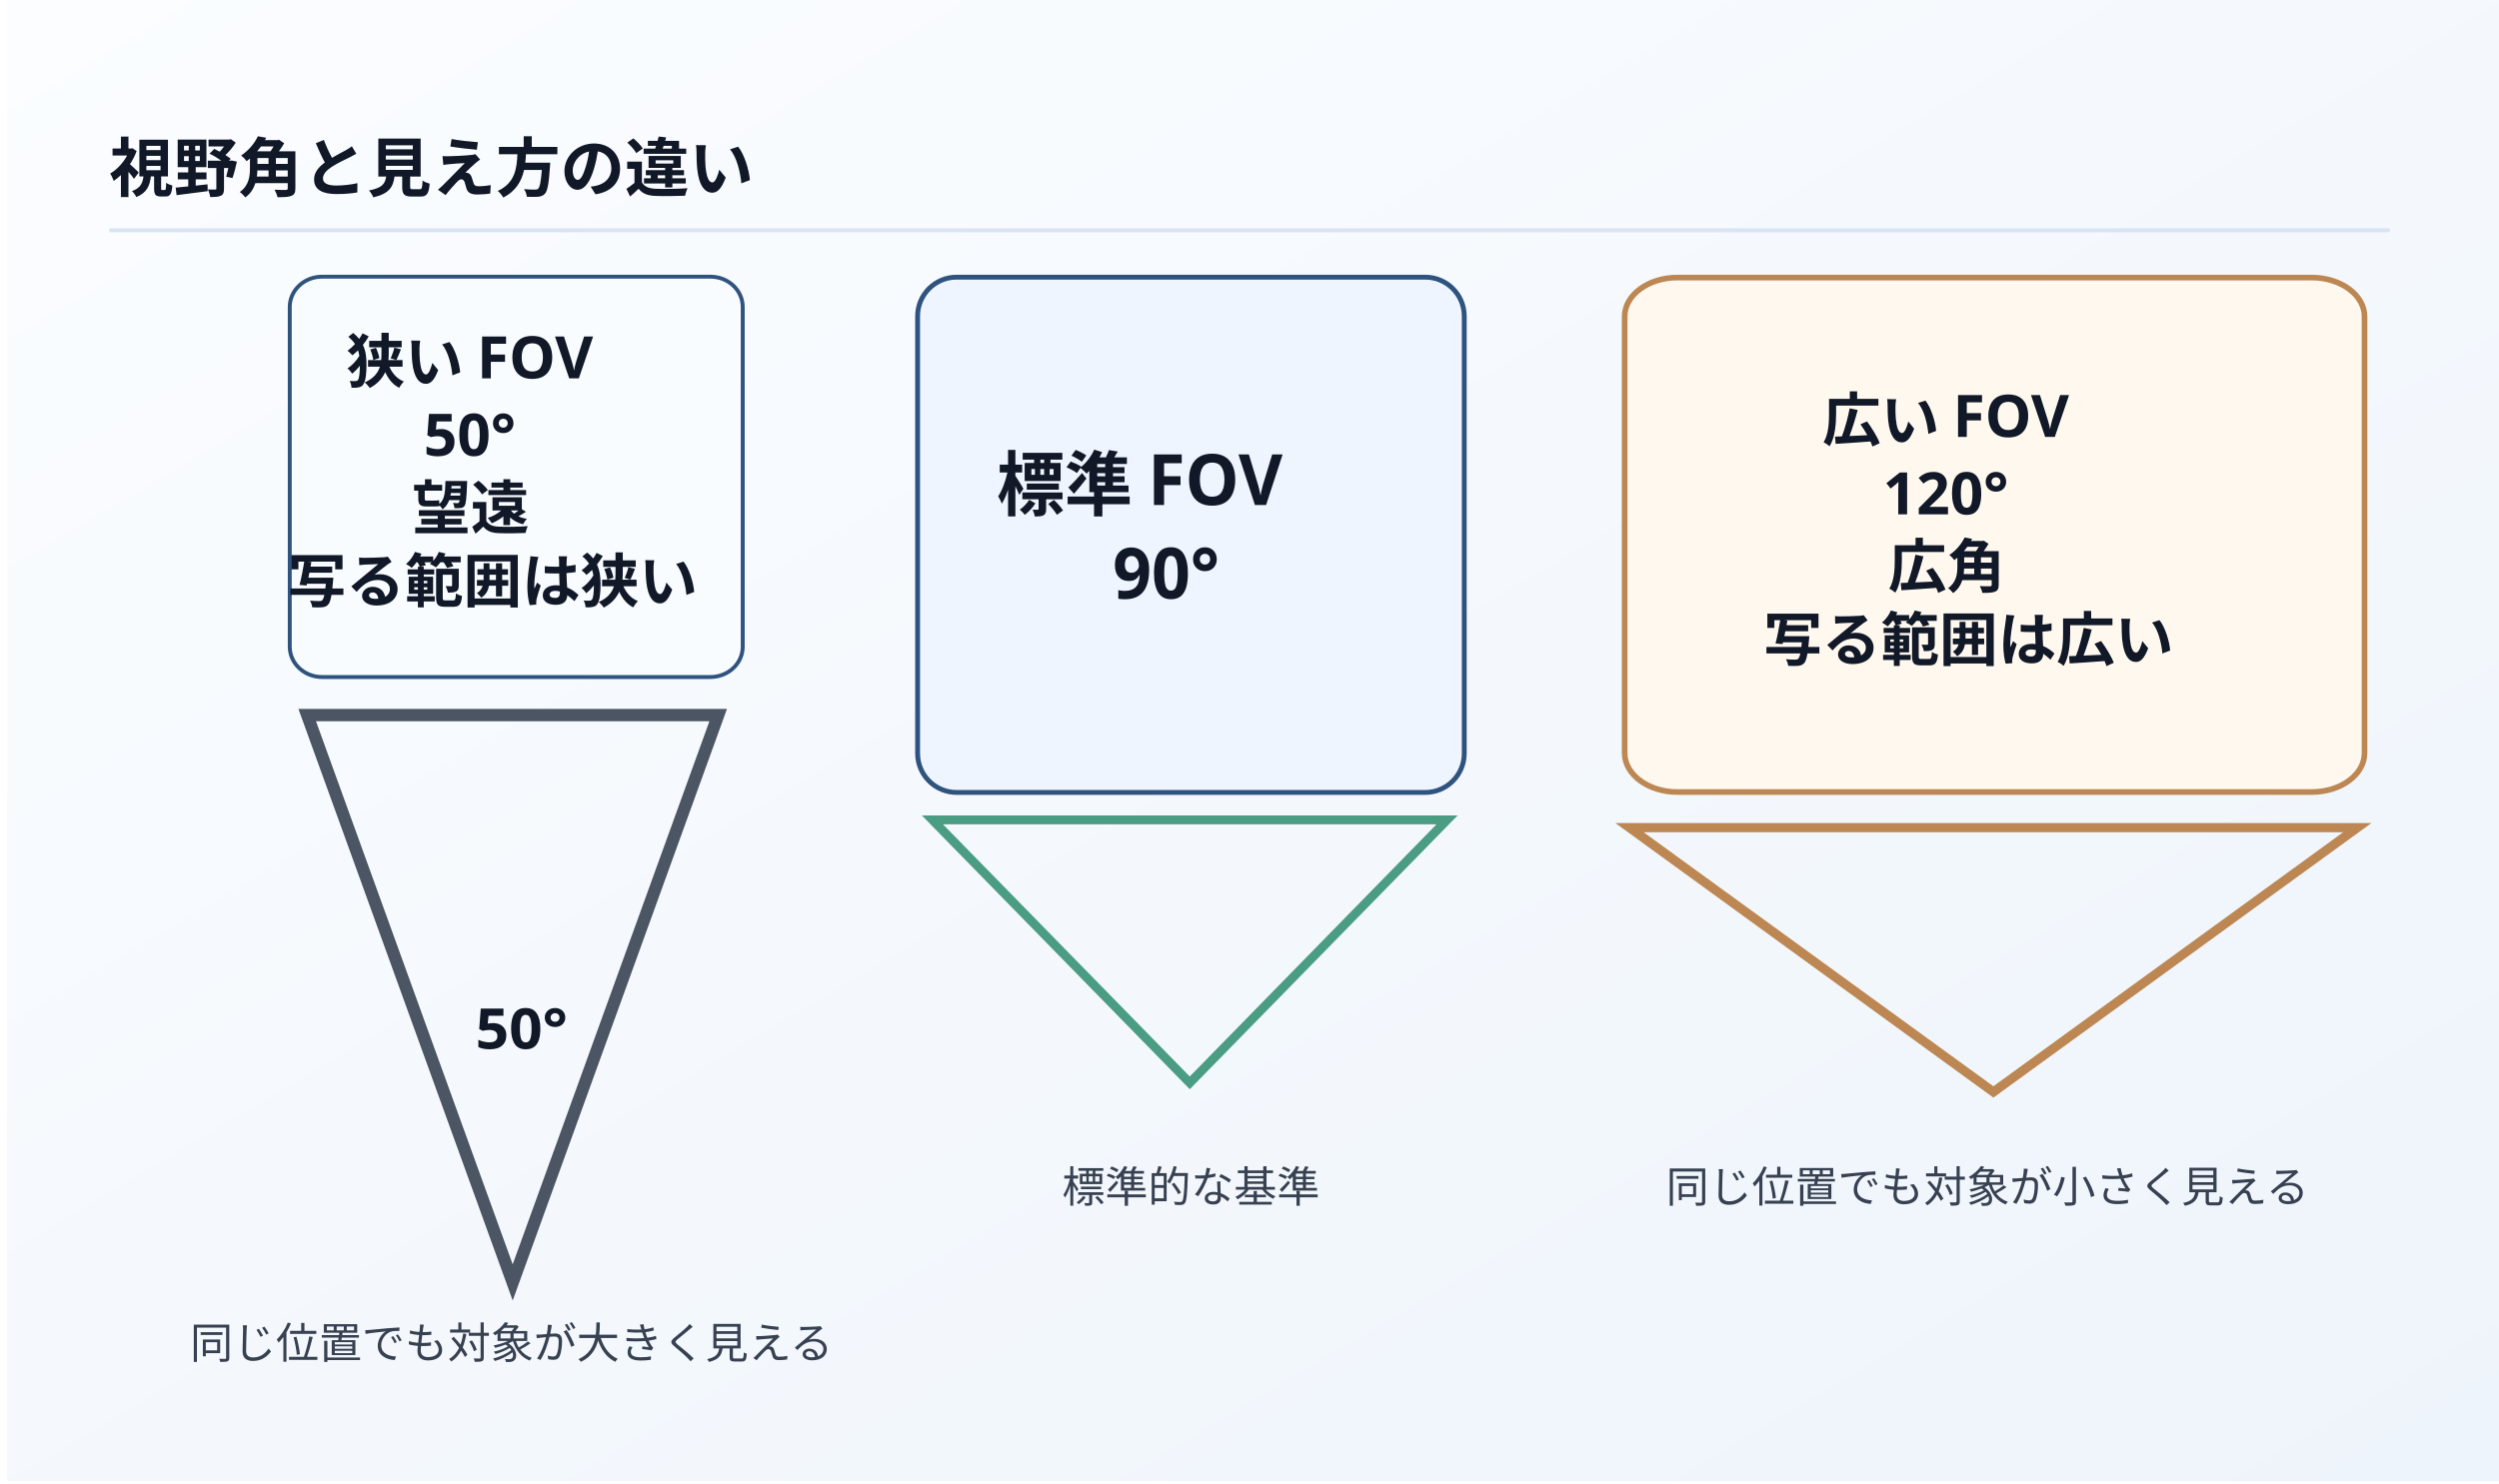
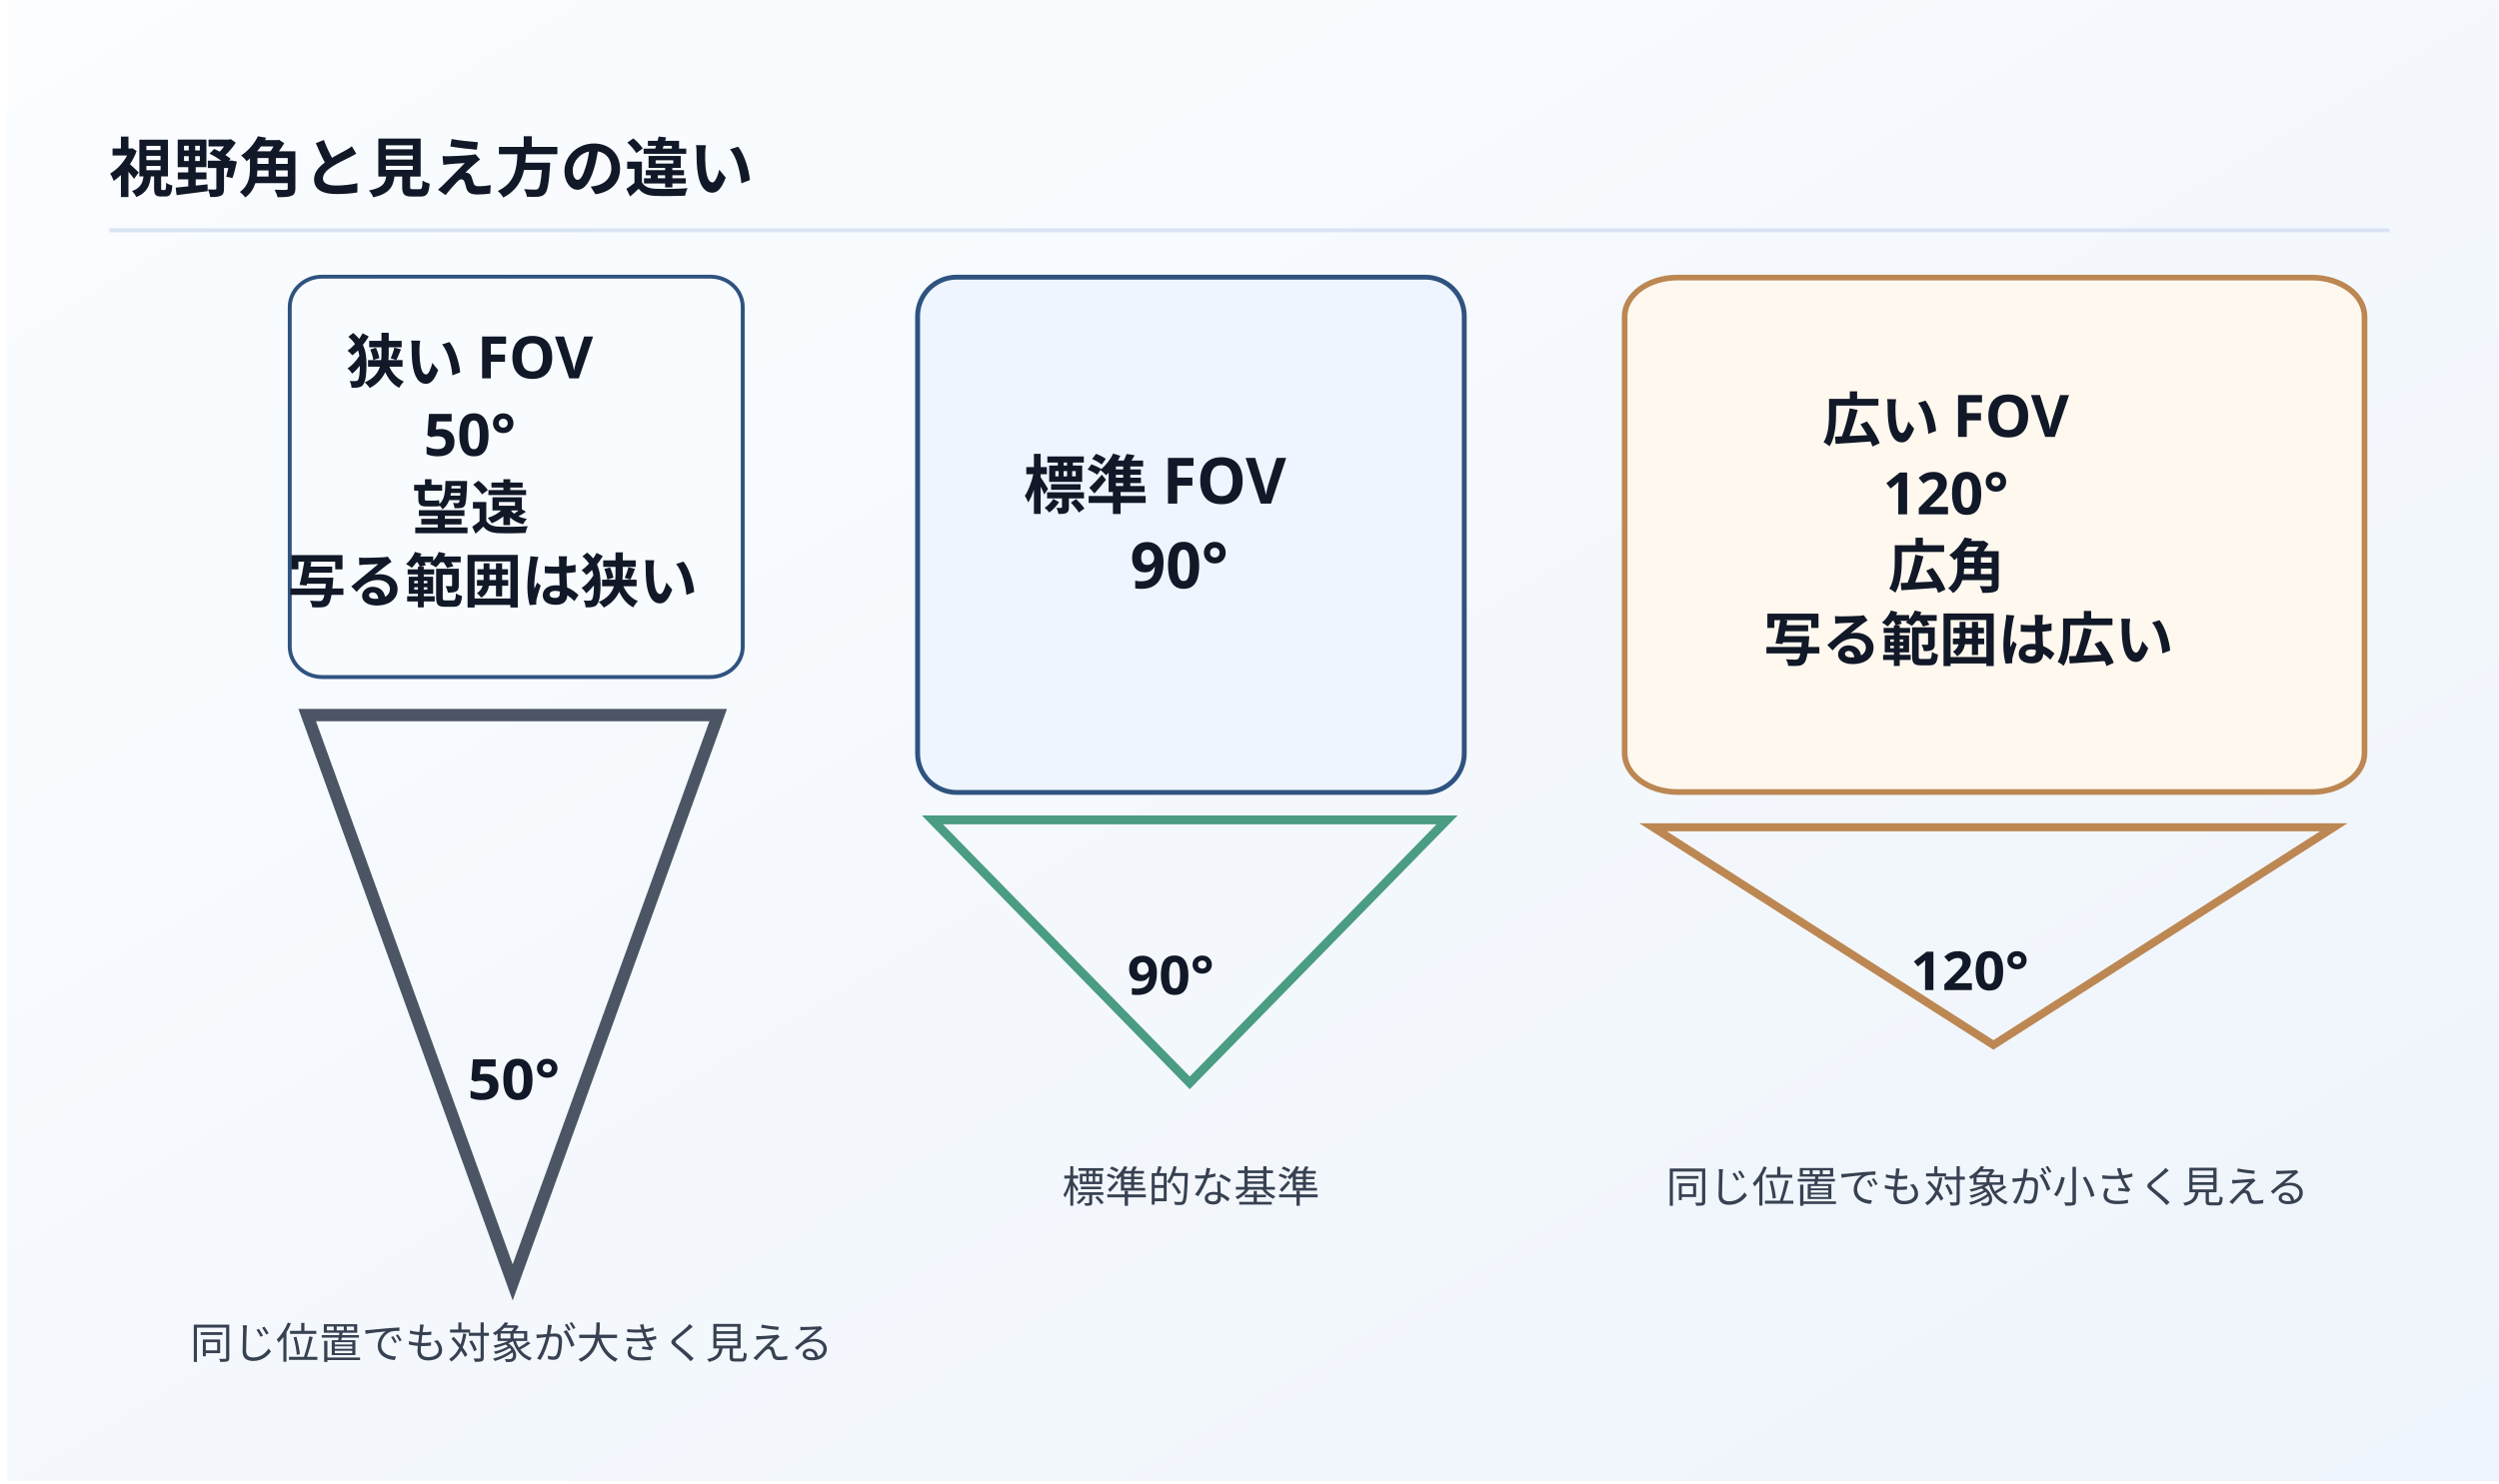
<svg xmlns="http://www.w3.org/2000/svg" width="1280" height="760" viewBox="0 0 1280 760" role="img" aria-label="視野角と見え方の違い" version="1.1" id="svg17">
  <defs id="defs2">
    <linearGradient id="bg" x1="0" y1="0" x2="986.306" y2="986.306" gradientTransform="matrix(1.297771,0,0,0.7705517,3.63566,-1.211887)" gradientUnits="userSpaceOnUse">
      <stop offset="0%" stop-color="#fbfdff" id="stop1" />
      <stop offset="100%" stop-color="#eef4fb" id="stop2" />
    </linearGradient>
    <marker id="arrow" viewBox="0 0 10 10" refX="8.4" refY="5" markerWidth="4.1" markerHeight="4.1" orient="auto-start-reverse">
      <path d="M 0 0 L 10 5 L 0 10 z" fill="context-stroke" id="path2" />
    </marker>
  </defs>
  <rect width="1280" height="760" fill="url(#bg)" id="rect2" style="fill:url(#bg)" x="3.636" y="-1.212" />
  <text x="56" y="98" text-anchor="start" font-size="33" font-weight="700" fill="#111827" font-family="'Segoe UI', 'Hiragino Sans', 'Yu Gothic UI', sans-serif" id="text2">
    <tspan x="56" dy="0" id="tspan2">視野角と見え方の違い</tspan>
  </text>
  <line x1="56" y1="118" x2="1224" y2="118" stroke="#d8e3f4" stroke-width="2" id="line2" />
  <rect x="148.414" y="141.753" width="232.019" height="205.112" rx="16.573" ry="15.539" fill="#f9fcff" stroke="#2f537f" stroke-width="2.006" id="rect3" />
  <text x="262" y="256" text-anchor="middle" font-size="30px" font-weight="600" fill="#111827" font-family="'Segoe UI', 'Hiragino Sans', 'Yu Gothic UI', sans-serif" id="text6" style="white-space:pre;inline-size:395.754" transform="translate(2,-60)" xml:space="preserve">
-     <tspan x="262" y="256" id="tspan1">狭い FOV
+     <tspan x="262" y="256" id="tspan3">狭い FOV
</tspan>
-     <tspan x="262" y="293.5" id="tspan8">50°
+     <tspan x="262" y="293.5" id="tspan4">50°
</tspan>
-     <tspan x="262" y="331" id="tspan9">望遠
+     <tspan x="262" y="331" id="tspan5">望遠
</tspan>
-     <tspan x="262" y="368.5" id="tspan14">写る範囲は狭い</tspan>
+     <tspan x="262" y="368.5" id="tspan6">写る範囲は狭い</tspan>
  </text>
-   <text x="261.658" y="548.558" text-anchor="middle" font-size="29.385px" font-weight="600" fill="#111827" font-family="'Segoe UI', 'Hiragino Sans', 'Yu Gothic UI', sans-serif" id="text6-3" transform="scale(1.020931,0.9794984)" style="stroke-width:0.979">
-     <tspan id="tspan19" x="261.658" y="548.558">
-       <tspan x="261.658" id="tspan3-6" style="stroke-width:0.979" dy="0 0 0">50°</tspan>
+   <text x="257.74" y="575.102" text-anchor="middle" font-size="29.385px" font-weight="600" fill="#111827" font-family="'Segoe UI', 'Hiragino Sans', 'Yu Gothic UI', sans-serif" id="text6-3" transform="scale(1.020931,0.9794984)" style="stroke-width:0.979">
+     <tspan id="tspan19" x="257.74" y="575.102">
+       <tspan x="257.74" id="tspan3-6" style="stroke-width:0.979" dy="0 0 0">50°</tspan>
    </tspan>
  </text>
  <rect x="470" y="142" width="280" height="264" rx="20" ry="20" fill="#eef5ff" stroke="#2f537f" stroke-width="2.5" id="rect6" />
-   <text x="610" y="244" text-anchor="middle" font-size="30px" font-weight="600" fill="#111827" font-family="'Segoe UI', 'Hiragino Sans', 'Yu Gothic UI', sans-serif" id="text9" style="white-space:pre;inline-size:696.588" transform="matrix(1.158901,0,0,1.208619,-96.07763,-33.57075)" xml:space="preserve">
-     <tspan x="610" y="244" id="tspan18">標準 FOV
+   <text x="610" y="244" text-anchor="middle" font-size="30px" font-weight="600" fill="#111827" font-family="'Segoe UI', 'Hiragino Sans', 'Yu Gothic UI', sans-serif" id="text9" style="white-space:pre;inline-size:696.588" transform="matrix(1.06475,0,0,1.093035,-33.07522,-6.322675)" xml:space="preserve">
+     <tspan x="610" y="244" id="tspan7">標準 FOV
</tspan>
-     <tspan x="610" y="281.5" id="tspan20">90°</tspan>
+     <tspan x="610" y="281.5" id="tspan8">90°</tspan>
+   </text>
+   <text x="610" y="244" text-anchor="middle" font-size="30px" font-weight="600" fill="#111827" font-family="'Segoe UI', 'Hiragino Sans', 'Yu Gothic UI', sans-serif" id="text9-9" style="white-space:pre;inline-size:696.588" transform="matrix(0.9411971,0,0,0.9169493,36.52029,285.7532)" xml:space="preserve">
+     <tspan x="610" y="244" id="tspan9">90°</tspan>
+   </text>
+   <text x="610" y="244" text-anchor="middle" font-size="30px" font-weight="600" fill="#111827" font-family="'Segoe UI', 'Hiragino Sans', 'Yu Gothic UI', sans-serif" id="text9-9-2" style="white-space:pre;inline-size:696.588" transform="matrix(0.9411971,0,0,0.9169493,445.7834,283.5061)" xml:space="preserve">
+     <tspan x="610" y="244" id="tspan10">120°</tspan>
  </text>
  <rect x="832.151" y="142.203" width="378.968" height="263.594" rx="27.069" ry="19.969" fill="#fff8ef" stroke="#bc8752" stroke-width="2.906" id="rect9" />
  <text x="1018" y="270" text-anchor="middle" font-size="30px" font-weight="600" fill="#111827" font-family="'Segoe UI', 'Hiragino Sans', 'Yu Gothic UI', sans-serif" id="text13" style="white-space:pre;inline-size:553.3" transform="translate(2,-44)" xml:space="preserve">
-     <tspan x="1018" y="270" id="tspan21">広い FOV
+     <tspan x="1018" y="270" id="tspan11">広い FOV
</tspan>
-     <tspan x="1018" y="307.5" id="tspan22">120°
+     <tspan x="1018" y="307.5" id="tspan12">120°
</tspan>
-     <tspan x="1018" y="345" id="tspan23">広角
+     <tspan x="1018" y="345" id="tspan13">広角
</tspan>
-     <tspan x="1018" y="382.5" id="tspan24">写る範囲は広い</tspan>
+     <tspan x="1018" y="382.5" id="tspan14">写る範囲は広い</tspan>
  </text>
  <path d="M 157.352,366.375 262.606,657.05 367.86,366.375 Z" fill="none" stroke="#4b5563" stroke-width="6.309" id="path13" />
  <path d="M 477.59,420.068 609.394,554.794 741.198,420.068 Z" fill="none" stroke="#4a9c83" stroke-width="4.559" id="path14" />
-   <path d="m 834.625,424.032 186.405,135.423 186.405,-135.423 z" fill="none" stroke="#bc8752" stroke-width="4.719" id="path15" />
+   <path d="M 846.686,423.843 1021.03,535.363 1195.373,423.843 Z" fill="none" stroke="#bc8752" stroke-width="4.141" id="path15" />
  <text x="262" y="696" text-anchor="middle" font-size="22px" font-weight="500" fill="#374151" font-family="'Segoe UI', 'Hiragino Sans', 'Yu Gothic UI', sans-serif" id="text15">
    <tspan x="262" dy="0" id="tspan15">同じ位置でも対象が大きく見える</tspan>
  </text>
  <text x="610" y="616" text-anchor="middle" font-size="22px" font-weight="500" fill="#374151" font-family="'Segoe UI', 'Hiragino Sans', 'Yu Gothic UI', sans-serif" id="text16">
    <tspan x="610" dy="0" id="tspan16">標準的な基準</tspan>
  </text>
  <text x="1018" y="616" text-anchor="middle" font-size="22px" font-weight="500" fill="#374151" font-family="'Segoe UI', 'Hiragino Sans', 'Yu Gothic UI', sans-serif" id="text17">
    <tspan x="1018" dy="0" id="tspan17">同じ位置でも対象が小さく見える</tspan>
  </text>
</svg>
